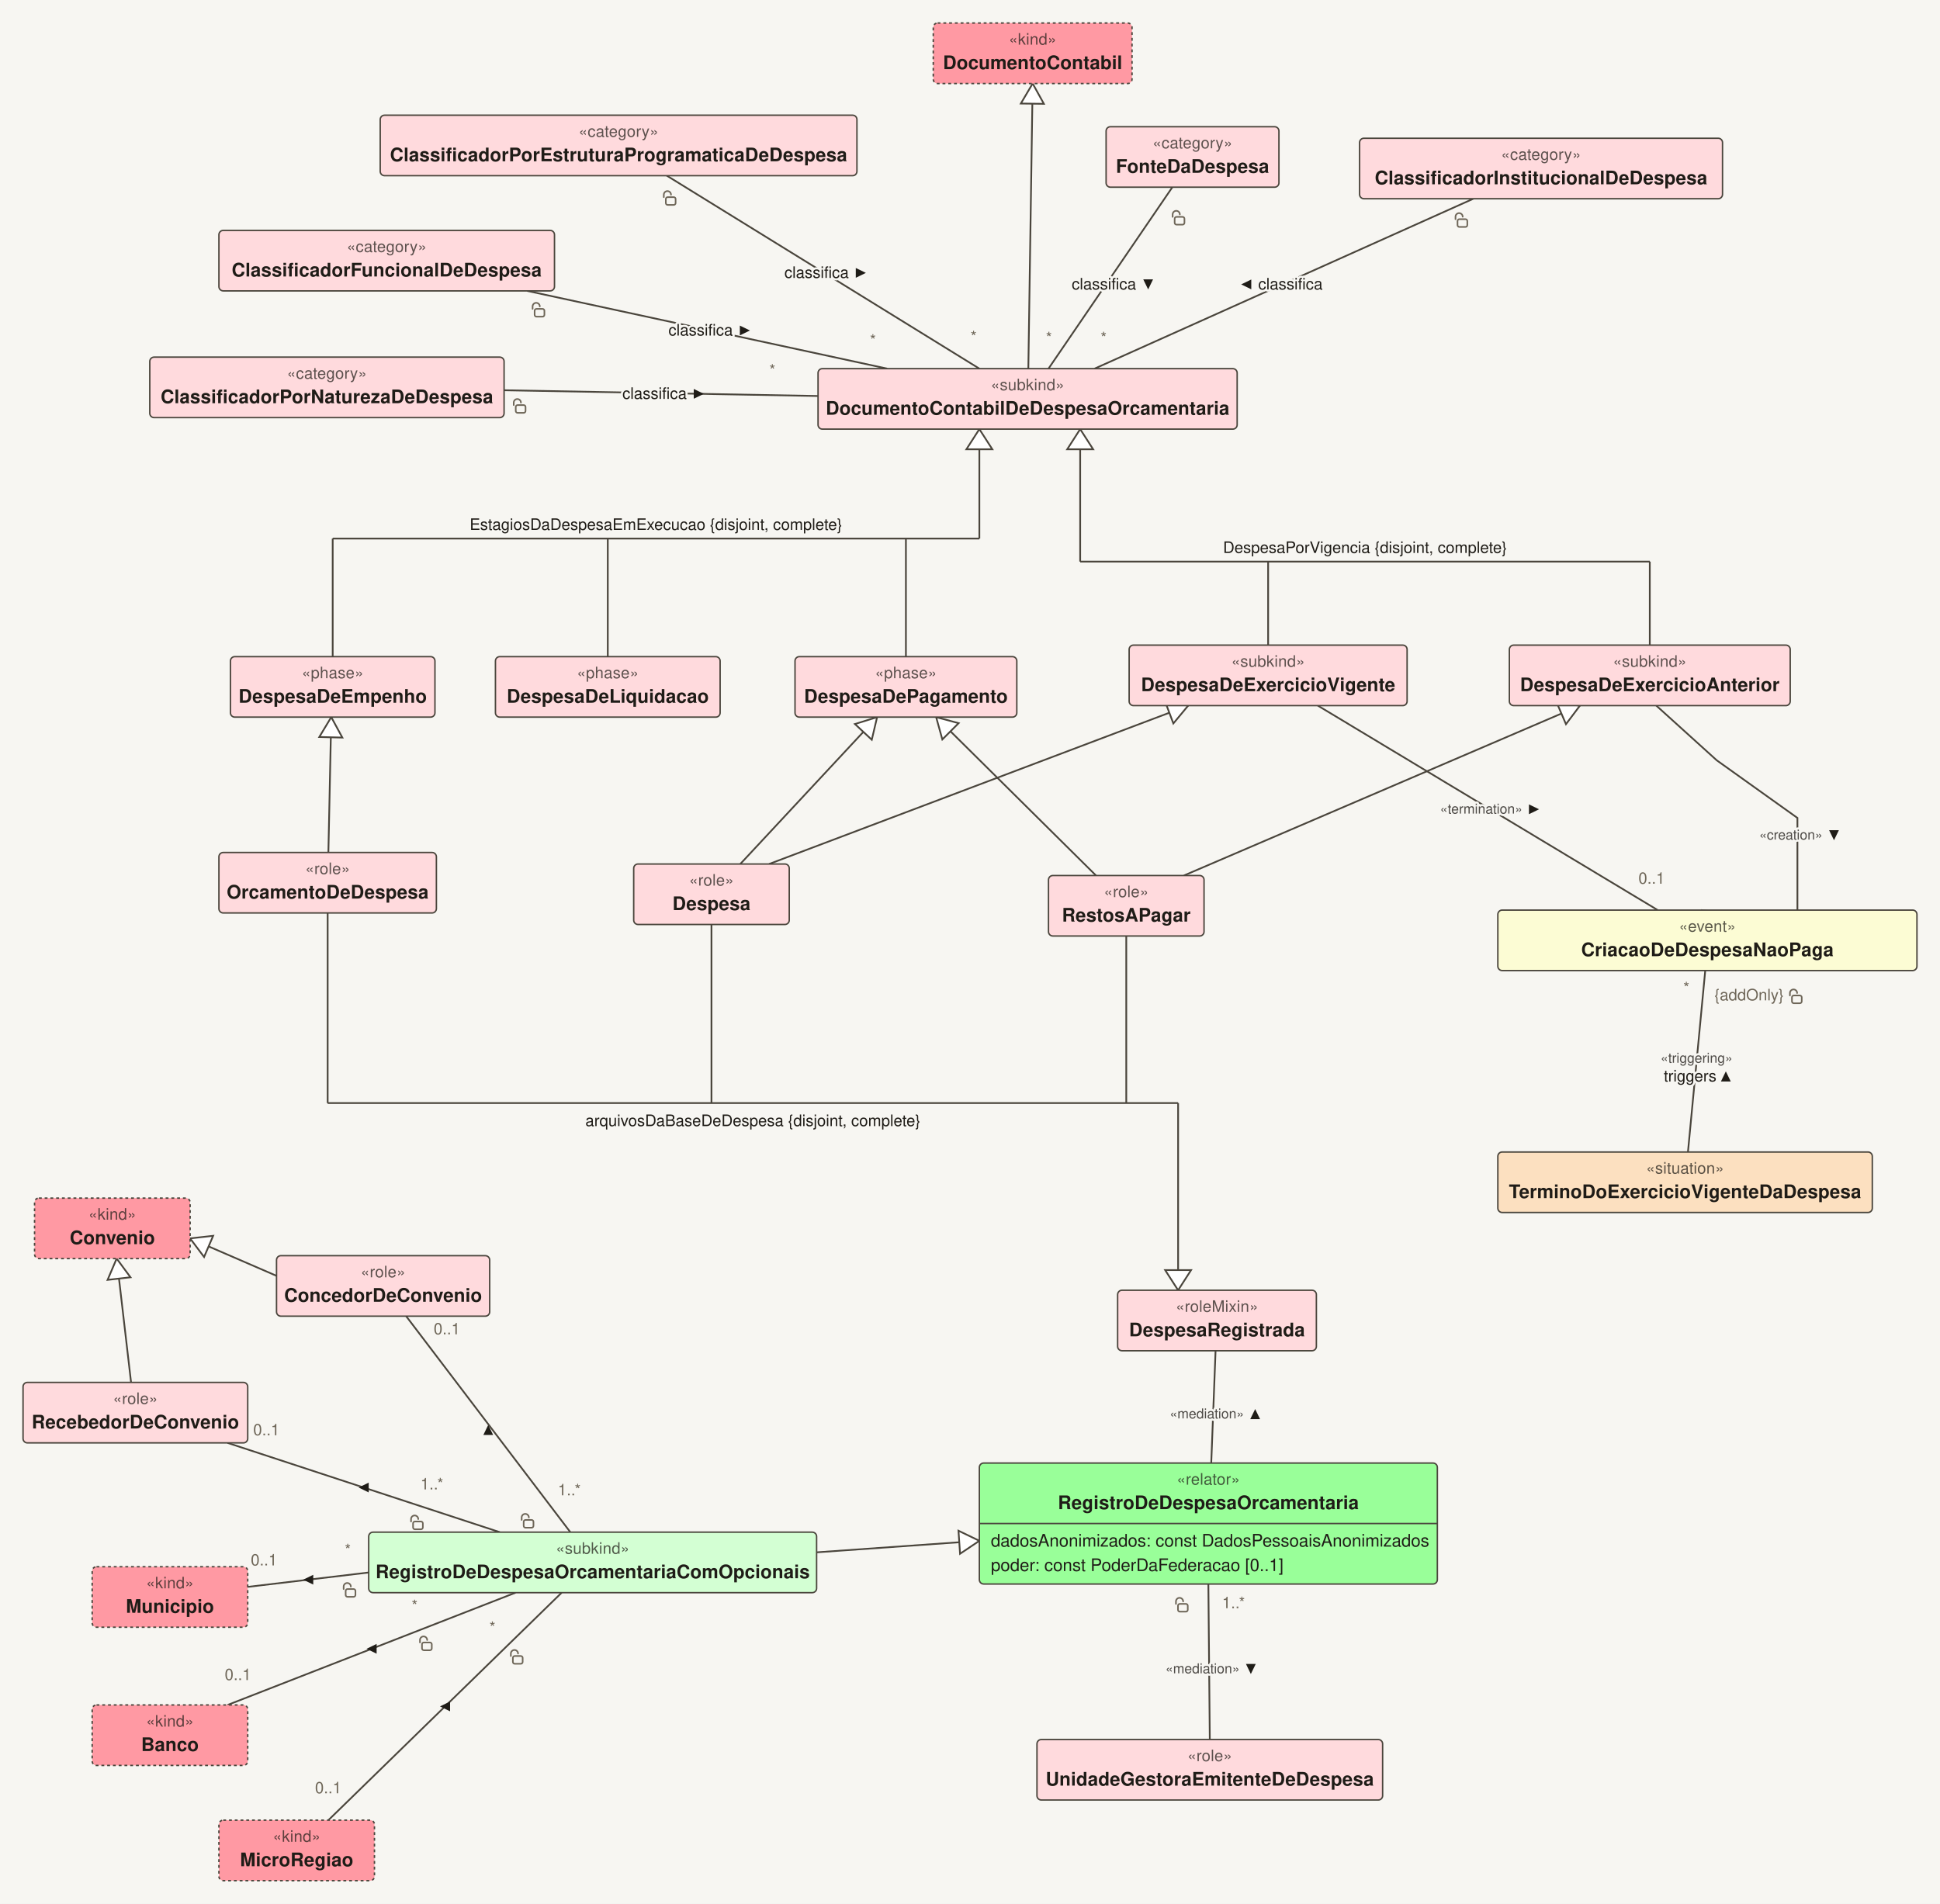
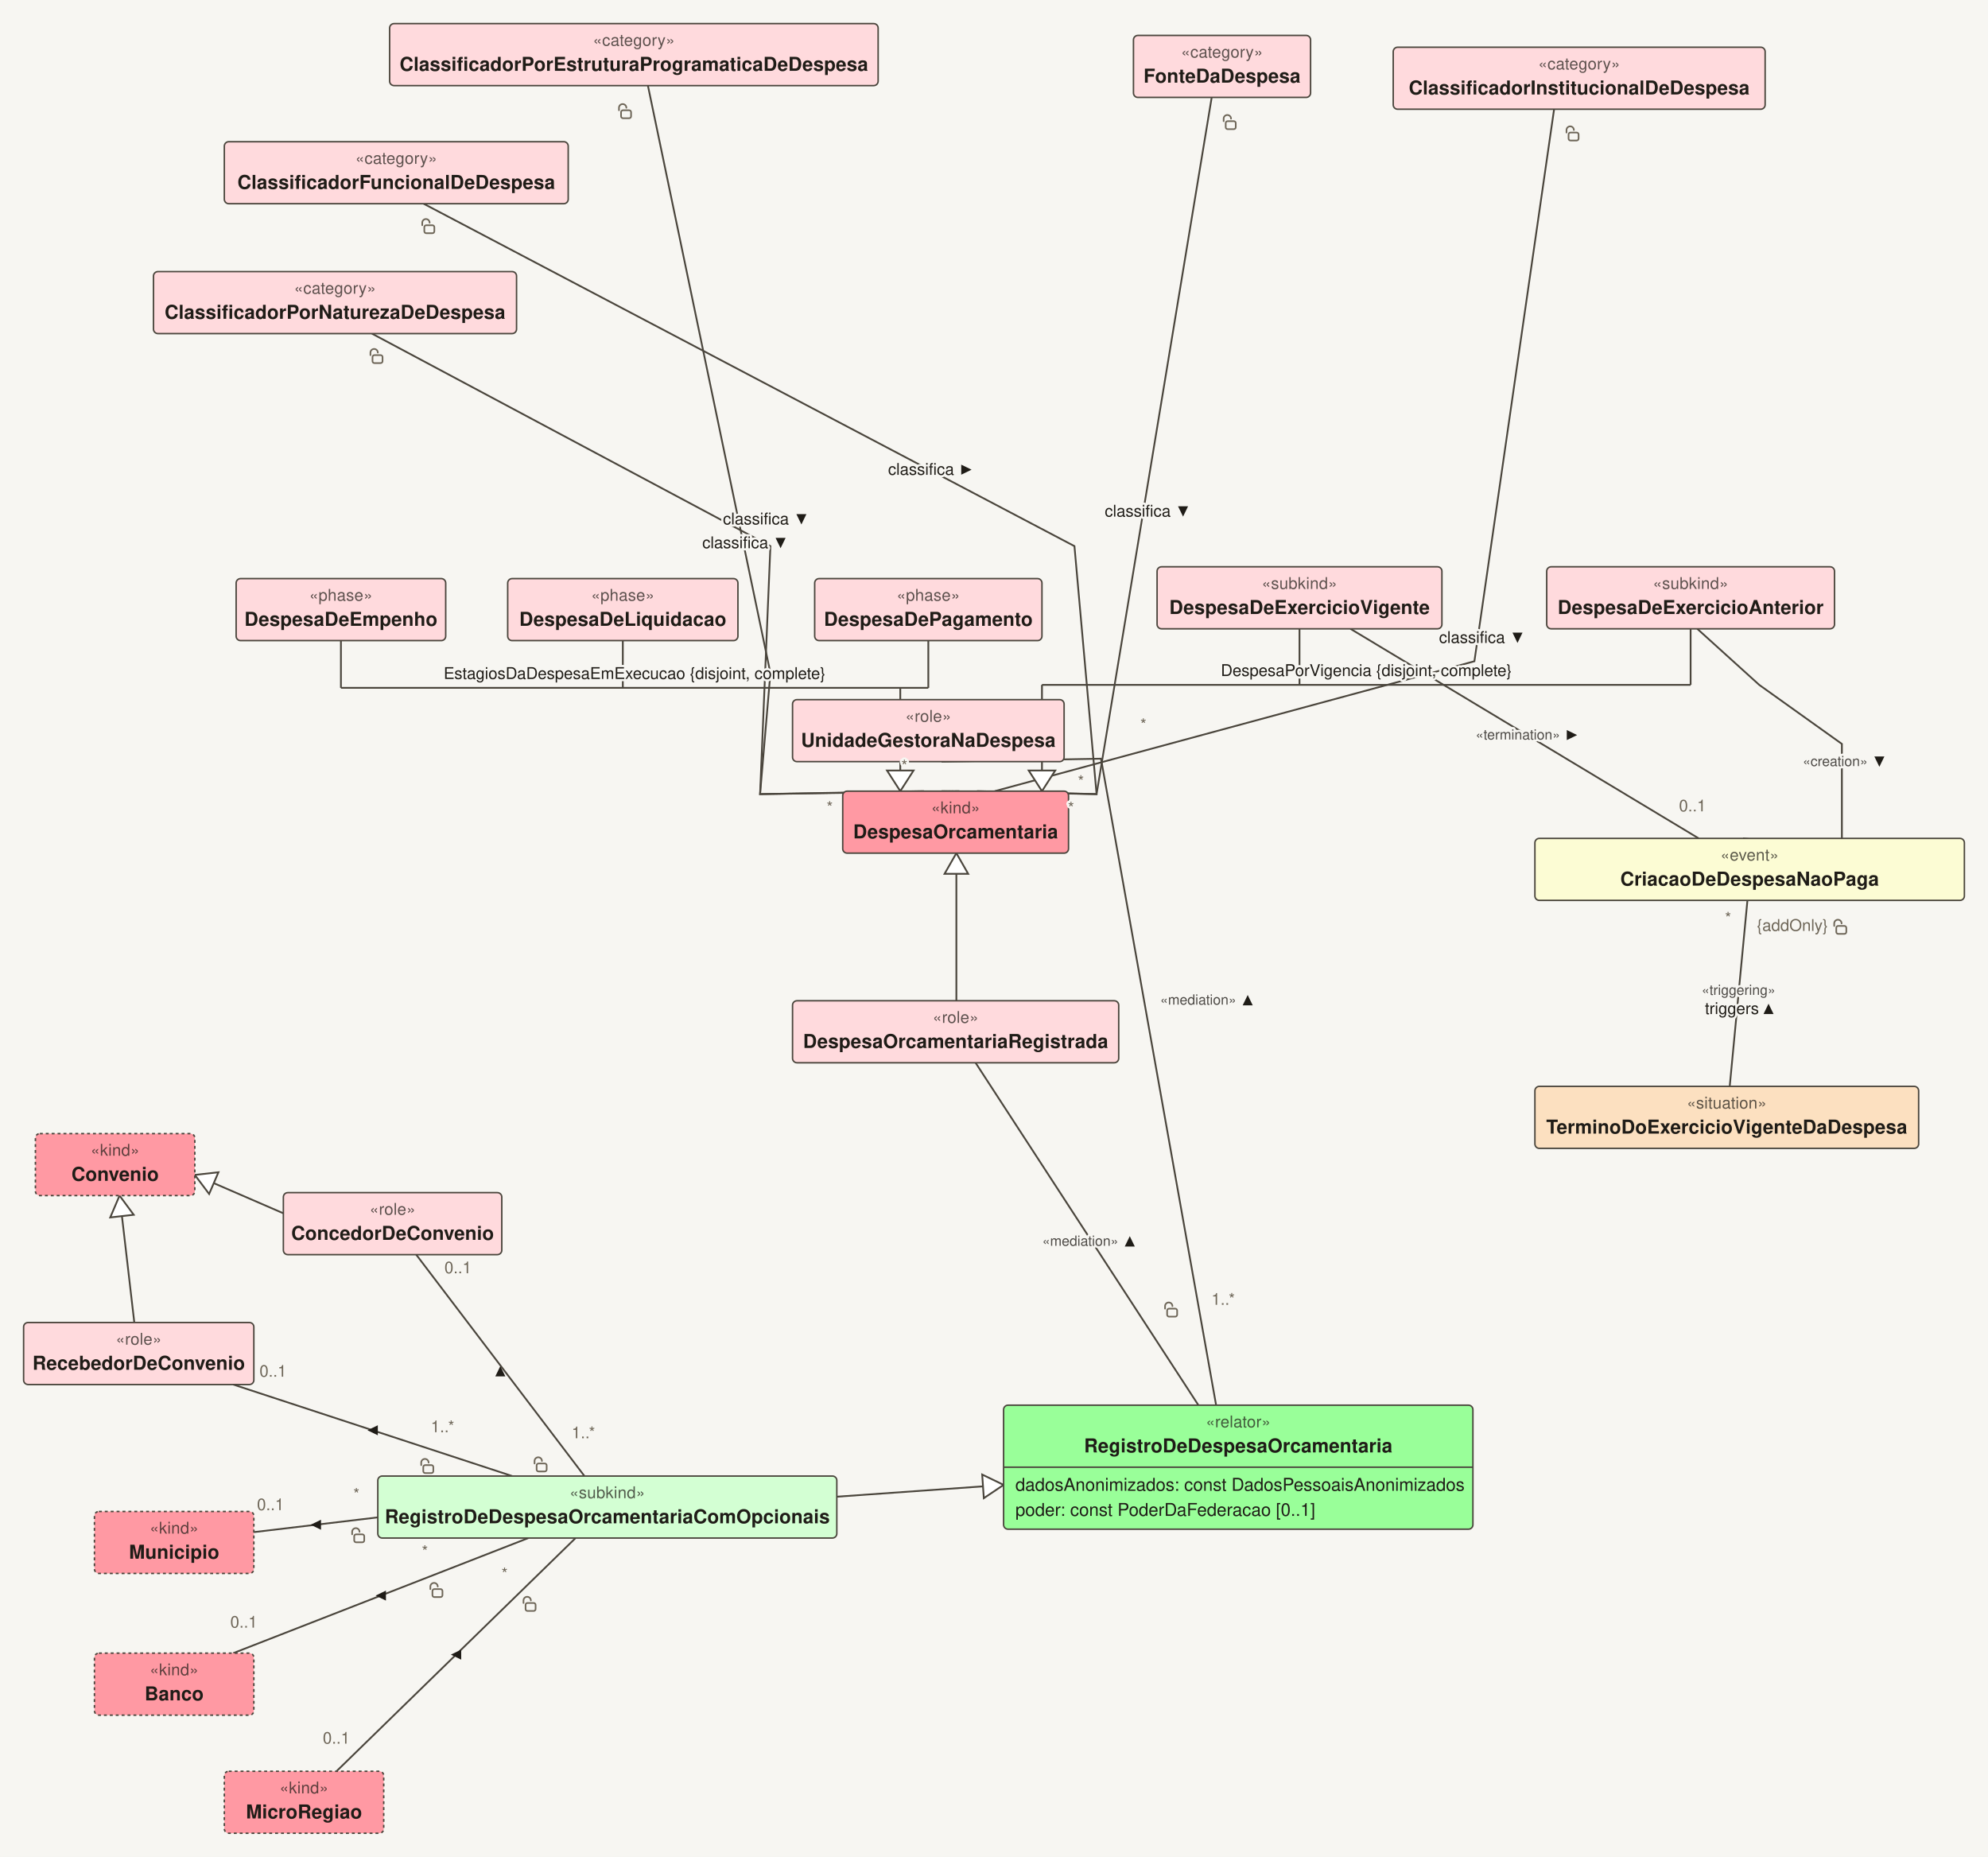
- <svg xmlns="http://www.w3.org/2000/svg" viewBox="-112 200 1347 1322" width="1347" height="1322">
+ <svg xmlns="http://www.w3.org/2000/svg" viewBox="-112 264 1347 1258" width="1347" height="1258">
  <style>
/* Everything that is text, before anything specialises it. The label layer sits
   above the boxes and outside every other group, so a rule that reached labels
   through their edge stopped reaching them the day they were lifted out of it --
   and an SVG with no font-family on a text element falls back to a 16px serif.
   Stated once at the top, no layer can lose it again. */
text {
    font-family: "Helvetica Neue", Helvetica, Arial, "Liberation Sans", sans-serif;
    font-stretch: normal;
    font-size: 11px;
    fill: #1f1c17;
    font-variant-numeric: tabular-nums;
}

.tv-node rect { stroke: #4a453c; stroke-width: 1; }
.tv-node text { fill: #1f1c17; }
.tv-name { font-weight: 600; font-size: 13px; letter-spacing: 0.005em; }
.tv-legend text { font-size: 13px; fill: #1f1c17; }
.tv-stereotype { font-size: 11px; fill-opacity: 0.72; letter-spacing: 0.01em; }
.tv-attribute { font-size: 12px; }
.tv-edge path { fill: none; stroke: #4a453c; stroke-width: 1.2; }
.tv-end { fill: #6e6658; }
/* No letter-spacing on a label drawn with a halo: WebKit places letter-spaced
   SVG text glyph by glyph and then draws no halo, so in Safari, and in an
   exported SVG opened in Preview, the line ran through the label and its
   letters came out uneven. Chromium and Firefox never showed it. */
.tv-edge-stereotype { font-size: 9.5px; fill-opacity: 0.78; }
.tv-marker { fill: #ffffff; stroke: #4a453c; stroke-width: 1.2; }
.tv-arrow { fill: none; stroke: #4a453c; stroke-width: 1.2; }
.tv-reading { fill: #1f1c17; stroke: none; }
.tv-lock { fill: none; stroke: #6e6658; stroke-width: 1.1; stroke-linecap: round; }
.tv-lock rect { fill: #f7f6f2; }
.tv-group rect { fill: none; stroke: #6e6658; stroke-dasharray: 4 3; }
.tv-group text { font-size: 11px; fill: #6e6658; }
.tv-ontology rect { fill: none; stroke: #4a453c; stroke-width: 1.2; stroke-dasharray: none; }
.tv-ontology text { font-weight: 600; font-size: 13px; fill: #1f1c17; }
.tv-location { font-size: 12px; fill-opacity: 0.72; }
.tv-selected rect { stroke: #1f5c5c; stroke-width: 2.5; }
/* The second selector is for a leg of a shared tree, which carries its own id
   and so is chosen as itself rather than through a group around it. */
.tv-selected path, path.tv-selected { stroke: #1f5c5c; stroke-width: 2.2; }
.tv-unresolved rect { stroke-dasharray: 5 3; }
.tv-external rect { stroke-dasharray: 2 2; }
</style>
-   <rect x="-112" y="200" width="1347" height="1322" fill="#f7f6f2" />
-   <g class="tv-edge" data-edge="gen:base-despesas::DocumentoContabilDeDespesaOrcamentaria-&gt;nucleo::DocumentoContabil">
-     <path d="M 602 456 L 605 258" />
-     <polygon class="tv-marker" points="605,258 596.8,271.9 612.8,272.1" />
-   </g>
+   <rect x="-112" y="264" width="1347" height="1258" fill="#f7f6f2" />
  <g class="tv-edge" data-edge="gen:base-despesas::RegistroDeDespesaOrcamentariaComOpcionais-&gt;base-despesas::RegistroDeDespesaOrcamentaria">
    <path d="M 455 1278 L 568 1270" />
    <polygon class="tv-marker" points="568,1270 553.5,1263 554.6,1279" />
  </g>
  <g class="tv-edge" data-edge="gen:base-despesas::ConcedorDeConvenio-&gt;nucleo::Convenio">
    <path d="M 80 1086 L 20 1060" />
    <polygon class="tv-marker" points="20,1060 29.7,1072.9 36,1058.2" />
  </g>
  <g class="tv-edge" data-edge="gen:base-despesas::RecebedorDeConvenio-&gt;nucleo::Convenio">
    <path d="M -21 1160 L -31 1074" />
    <polygon class="tv-marker" points="-31,1074 -37.3,1088.8 -21.4,1087" />
  </g>
-   <g class="tv-edge" data-edge="gen:base-despesas::Despesa-&gt;base-despesas::DespesaDeExercicioVigente">
-     <path d="M 422 800 L 713 690" />
-     <polygon class="tv-marker" points="713,690 697.1,687.5 702.7,702.4" />
-   </g>
-   <g class="tv-edge" data-edge="gen:base-despesas::Despesa-&gt;base-despesas::DespesaDePagamento">
-     <path d="M 402 800 L 497 698" />
-     <polygon class="tv-marker" points="497,698 481.6,702.8 493.3,713.7" />
+   <g class="tv-edge" data-edge="gen:base-despesas::DespesaOrcamentariaRegistrada-&gt;base-despesas::DespesaOrcamentaria">
+     <path d="M 536 942 L 536 842" />
+     <polygon class="tv-marker" points="536,842 528,856 544,856" />
  </g>
  <g class="tv-edge" data-edge="rel:base-despesas::DespesaDeExercicioVigente-&gt;base-despesas::CriacaoDeDespesaNaoPaga:termination:">
    <path d="M 803 690 L 1039 832" />
  </g>
  <g class="tv-edge" data-edge="rel:base-despesas::DespesaDeExercicioAnterior-&gt;base-despesas::CriacaoDeDespesaNaoPaga:creation:">
    <path d="M 1038 690 L 1080 728 L 1136 768 L 1136 840 L 1069 832" />
  </g>
-   <g class="tv-edge" data-edge="gen:base-despesas::RestosAPagar-&gt;base-despesas::DespesaDeExercicioAnterior">
-     <path d="M 710 808 L 985 690" />
-     <polygon class="tv-marker" points="985,690 969,688.2 975.3,702.9" />
-   </g>
-   <g class="tv-edge" data-edge="gen:base-despesas::RestosAPagar-&gt;base-despesas::DespesaDePagamento">
-     <path d="M 649 808 L 538 698" />
-     <polygon class="tv-marker" points="538,698 542.3,713.5 553.6,702.2" />
-   </g>
-   <g class="tv-edge" data-edge="gen:base-despesas::OrcamentoDeDespesa-&gt;base-despesas::DespesaDeEmpenho">
-     <path d="M 116 792 L 118 698" />
-     <polygon class="tv-marker" points="118,698 109.7,711.8 125.7,712.2" />
-   </g>
-   <g class="tv-edge" data-edge="rel:base-despesas::ClassificadorInstitucionalDeDespesa-&gt;base-despesas::DocumentoContabilDeDespesaOrcamentaria::classifica">
-     <path d="M 911 338 L 648 456" />
-   </g>
-   <g class="tv-edge" data-edge="rel:base-despesas::ClassificadorFuncionalDeDespesa-&gt;base-despesas::DocumentoContabilDeDespesaOrcamentaria::classifica">
-     <path d="M 254 402 L 504 456" />
-   </g>
-   <g class="tv-edge" data-edge="rel:base-despesas::ClassificadorPorEstruturaProgramaticaDeDespesa-&gt;base-despesas::DocumentoContabilDeDespesaOrcamentaria::classifica">
-     <path d="M 351 322 L 568 456" />
-   </g>
-   <g class="tv-edge" data-edge="rel:base-despesas::ClassificadorPorNaturezaDeDespesa-&gt;base-despesas::DocumentoContabilDeDespesaOrcamentaria::classifica">
-     <path d="M 238 471 L 456 475" />
-   </g>
-   <g class="tv-edge" data-edge="rel:base-despesas::FonteDaDespesa-&gt;base-despesas::DocumentoContabilDeDespesaOrcamentaria::classifica">
-     <path d="M 702 330 L 616 456" />
-   </g>
-   <g class="tv-edge" data-edge="rel:base-despesas::RegistroDeDespesaOrcamentaria-&gt;base-despesas::DespesaRegistrada:mediation:">
-     <path d="M 729 1216 L 732 1138" />
-   </g>
-   <g class="tv-edge" data-edge="rel:base-despesas::RegistroDeDespesaOrcamentaria-&gt;base-despesas::UnidadeGestoraEmitenteDeDespesa:mediation:">
-     <path d="M 727 1300 L 728 1408" />
+   <g class="tv-edge" data-edge="rel:base-despesas::ClassificadorInstitucionalDeDespesa-&gt;base-despesas::DespesaOrcamentaria::classifica">
+     <path d="M 941 338 L 887 712 L 562 800" />
+   </g>
+   <g class="tv-edge" data-edge="rel:base-despesas::ClassificadorFuncionalDeDespesa-&gt;base-despesas::DespesaOrcamentaria::classifica">
+     <path d="M 175 402 L 616 634 L 631 802 L 526 800" />
+   </g>
+   <g class="tv-edge" data-edge="rel:base-despesas::ClassificadorPorEstruturaProgramaticaDeDespesa-&gt;base-despesas::DespesaOrcamentaria::classifica">
+     <path d="M 327 322 L 410 720 L 403 802 L 538 800" />
+   </g>
+   <g class="tv-edge" data-edge="rel:base-despesas::ClassificadorPorNaturezaDeDespesa-&gt;base-despesas::DespesaOrcamentaria::classifica">
+     <path d="M 140 490 L 410 634 L 403 802 L 514 800" />
+   </g>
+   <g class="tv-edge" data-edge="rel:base-despesas::FonteDaDespesa-&gt;base-despesas::DespesaOrcamentaria::classifica">
+     <path d="M 709 330 L 631 802 L 631 802 L 550 800" />
+   </g>
+   <g class="tv-edge" data-edge="rel:base-despesas::RegistroDeDespesaOrcamentaria-&gt;base-despesas::DespesaOrcamentariaRegistrada:mediation:">
+     <path d="M 700 1216 L 549 984" />
+   </g>
+   <g class="tv-edge" data-edge="rel:base-despesas::RegistroDeDespesaOrcamentaria-&gt;base-despesas::UnidadeGestoraNaDespesa:mediation:">
+     <path d="M 712 1216 L 634 778 L 526 780" />
  </g>
  <g class="tv-edge" data-edge="rel:base-despesas::RegistroDeDespesaOrcamentariaComOpcionais-&gt;nucleo::MicroRegiao::">
    <path d="M 278 1306 L 116 1464" />
  </g>
  <g class="tv-edge" data-edge="rel:base-despesas::RegistroDeDespesaOrcamentariaComOpcionais-&gt;nucleo::Municipio::">
    <path d="M 144 1292 L 60 1302" />
  </g>
  <g class="tv-edge" data-edge="rel:base-despesas::RegistroDeDespesaOrcamentariaComOpcionais-&gt;nucleo::Banco::">
    <path d="M 246 1306 L 46 1384" />
  </g>
  <g class="tv-edge" data-edge="rel:base-despesas::RegistroDeDespesaOrcamentariaComOpcionais-&gt;base-despesas::ConcedorDeConvenio::">
    <path d="M 284 1264 L 170 1114" />
  </g>
  <g class="tv-edge" data-edge="rel:base-despesas::RegistroDeDespesaOrcamentariaComOpcionais-&gt;base-despesas::RecebedorDeConvenio::">
    <path d="M 235 1264 L 46 1202" />
  </g>
  <g class="tv-edge" data-edge="rel:base-despesas::TerminoDoExercicioVigenteDaDespesa-&gt;base-despesas::CriacaoDeDespesaNaoPaga:triggering:triggers">
    <path d="M 1060 1000 L 1072 874" />
  </g>
  <g class="tv-edge tv-tree" data-genset="set:base-despesas::EstagiosDaDespesaEmExecucao">
-     <polygon class="tv-marker" points="568,498 559,512 577,512" />
-     <path d="M 568 512 L 568 574" />
-     <path d="M 119 574 L 568 574" />
-     <path data-edge="gen:base-despesas::DespesaDeEmpenho-&gt;base-despesas::DocumentoContabilDeDespesaOrcamentaria" d="M 119 574 L 119 656" />
-     <path data-edge="gen:base-despesas::DespesaDeLiquidacao-&gt;base-despesas::DocumentoContabilDeDespesaOrcamentaria" d="M 310 574 L 310 656" />
-     <path data-edge="gen:base-despesas::DespesaDePagamento-&gt;base-despesas::DocumentoContabilDeDespesaOrcamentaria" d="M 517 574 L 517 656" />
-     <text data-for="set:base-despesas::EstagiosDaDespesaEmExecucao" x="343.5" y="568" fill="#6e6658" text-anchor="middle" paint-order="stroke" stroke="#f7f6f2" stroke-width="3" stroke-linejoin="round">EstagiosDaDespesaEmExecucao {disjoint, complete}</text>
-   </g>
-   <g class="tv-edge tv-tree" data-genset="set:base-despesas::arquivosDaBaseDeDespesa">
-     <polygon class="tv-marker" points="706,1096 697,1082 715,1082" />
-     <path d="M 706 1082 L 706 966" />
-     <path d="M 115.5 966 L 706 966" />
-     <path data-edge="gen:base-despesas::Despesa-&gt;base-despesas::DespesaRegistrada" d="M 382 966 L 382 842" />
-     <path data-edge="gen:base-despesas::RestosAPagar-&gt;base-despesas::DespesaRegistrada" d="M 670 966 L 670 850" />
-     <path data-edge="gen:base-despesas::OrcamentoDeDespesa-&gt;base-despesas::DespesaRegistrada" d="M 115.5 966 L 115.5 834" />
-     <text data-for="set:base-despesas::arquivosDaBaseDeDespesa" x="410.8" y="982" fill="#6e6658" text-anchor="middle" paint-order="stroke" stroke="#f7f6f2" stroke-width="3" stroke-linejoin="round">arquivosDaBaseDeDespesa {disjoint, complete}</text>
+     <polygon class="tv-marker" points="498,800 489,786 507,786" />
+     <path d="M 498 786 L 498 730" />
+     <path d="M 119 730 L 517 730" />
+     <path data-edge="gen:base-despesas::DespesaDeEmpenho-&gt;base-despesas::DespesaOrcamentaria" d="M 119 730 L 119 698" />
+     <path data-edge="gen:base-despesas::DespesaDeLiquidacao-&gt;base-despesas::DespesaOrcamentaria" d="M 310 730 L 310 698" />
+     <path data-edge="gen:base-despesas::DespesaDePagamento-&gt;base-despesas::DespesaOrcamentaria" d="M 517 730 L 517 698" />
+     <text data-for="set:base-despesas::EstagiosDaDespesaEmExecucao" x="318" y="724" fill="#6e6658" text-anchor="middle" paint-order="stroke" stroke="#f7f6f2" stroke-width="3" stroke-linejoin="round">EstagiosDaDespesaEmExecucao {disjoint, complete}</text>
  </g>
  <g class="tv-edge tv-tree" data-genset="set:base-despesas::DespesaPorVigencia">
-     <polygon class="tv-marker" points="638,498 629,512 647,512" />
-     <path d="M 638 512 L 638 590" />
-     <path d="M 638 590 L 1033.5 590" />
-     <path data-edge="gen:base-despesas::DespesaDeExercicioVigente-&gt;base-despesas::DocumentoContabilDeDespesaOrcamentaria" d="M 768.5 590 L 768.5 648" />
-     <path data-edge="gen:base-despesas::DespesaDeExercicioAnterior-&gt;base-despesas::DocumentoContabilDeDespesaOrcamentaria" d="M 1033.5 590 L 1033.5 648" />
-     <text data-for="set:base-despesas::DespesaPorVigencia" x="835.8" y="584" fill="#6e6658" text-anchor="middle" paint-order="stroke" stroke="#f7f6f2" stroke-width="3" stroke-linejoin="round">DespesaPorVigencia {disjoint, complete}</text>
-   </g>
-   <g class="tv-node" data-node="base-despesas::DocumentoContabilDeDespesaOrcamentaria">
-     <rect x="456" y="456" width="291" height="42" rx="3" fill="#FFDADD" />
-     <text class="tv-stereotype" x="601.5" y="471" text-anchor="middle">«subkind»</text>
-     <text class="tv-name" x="601.5" y="488" text-anchor="middle">DocumentoContabilDeDespesaOrcamentaria</text>
-   </g>
-   <g class="tv-node tv-external" data-node="nucleo::DocumentoContabil">
-     <rect x="536" y="216" width="138" height="42" rx="3" fill="#FF99A3" />
-     <text class="tv-stereotype" x="605" y="231" text-anchor="middle">«kind»</text>
-     <text class="tv-name" x="605" y="248" text-anchor="middle">DocumentoContabil</text>
+     <polygon class="tv-marker" points="594,800 585,786 603,786" />
+     <path d="M 594 786 L 594 728" />
+     <path d="M 594 728 L 1033.5 728" />
+     <path data-edge="gen:base-despesas::DespesaDeExercicioVigente-&gt;base-despesas::DespesaOrcamentaria" d="M 768.5 728 L 768.5 690" />
+     <path data-edge="gen:base-despesas::DespesaDeExercicioAnterior-&gt;base-despesas::DespesaOrcamentaria" d="M 1033.5 728 L 1033.5 690" />
+     <text data-for="set:base-despesas::DespesaPorVigencia" x="813.8" y="722" fill="#6e6658" text-anchor="middle" paint-order="stroke" stroke="#f7f6f2" stroke-width="3" stroke-linejoin="round">DespesaPorVigencia {disjoint, complete}</text>
+   </g>
+   <g class="tv-node" data-node="base-despesas::DespesaOrcamentaria">
+     <rect x="459" y="800" width="153" height="42" rx="3" fill="#FF99A3" />
+     <text class="tv-stereotype" x="535.5" y="815" text-anchor="middle">«kind»</text>
+     <text class="tv-name" x="535.5" y="832" text-anchor="middle">DespesaOrcamentaria</text>
  </g>
  <g class="tv-node" data-node="base-despesas::ClassificadorInstitucionalDeDespesa">
    <rect x="832" y="296" width="252" height="42" rx="3" fill="#FFDADD" />
    <text class="tv-stereotype" x="958" y="311" text-anchor="middle">«category»</text>
    <text class="tv-name" x="958" y="328" text-anchor="middle">ClassificadorInstitucionalDeDespesa</text>
  </g>
  <g class="tv-node" data-node="base-despesas::ClassificadorFuncionalDeDespesa">
    <rect x="40" y="360" width="233" height="42" rx="3" fill="#FFDADD" />
    <text class="tv-stereotype" x="156.5" y="375" text-anchor="middle">«category»</text>
    <text class="tv-name" x="156.5" y="392" text-anchor="middle">ClassificadorFuncionalDeDespesa</text>
  </g>
  <g class="tv-node" data-node="base-despesas::ClassificadorPorEstruturaProgramaticaDeDespesa">
    <rect x="152" y="280" width="331" height="42" rx="3" fill="#FFDADD" />
    <text class="tv-stereotype" x="317.5" y="295" text-anchor="middle">«category»</text>
    <text class="tv-name" x="317.5" y="312" text-anchor="middle">ClassificadorPorEstruturaProgramaticaDeDespesa</text>
  </g>
  <g class="tv-node" data-node="base-despesas::ClassificadorPorNaturezaDeDespesa">
    <rect x="-8" y="448" width="246" height="42" rx="3" fill="#FFDADD" />
    <text class="tv-stereotype" x="115" y="463" text-anchor="middle">«category»</text>
    <text class="tv-name" x="115" y="480" text-anchor="middle">ClassificadorPorNaturezaDeDespesa</text>
  </g>
  <g class="tv-node" data-node="base-despesas::FonteDaDespesa">
    <rect x="656" y="288" width="120" height="42" rx="3" fill="#FFDADD" />
    <text class="tv-stereotype" x="716" y="303" text-anchor="middle">«category»</text>
    <text class="tv-name" x="716" y="320" text-anchor="middle">FonteDaDespesa</text>
  </g>
  <g class="tv-node" data-node="base-despesas::RegistroDeDespesaOrcamentaria">
    <rect x="568" y="1216" width="318" height="84" rx="3" fill="#99FF99" />
    <text class="tv-stereotype" x="727" y="1231" text-anchor="middle">«relator»</text>
    <text class="tv-name" x="727" y="1248" text-anchor="middle">RegistroDeDespesaOrcamentaria</text>
    <line x1="568" y1="1258" x2="886" y2="1258" stroke="#4a453c" stroke-width="1" />
    <text class="tv-attribute" x="576" y="1274">dadosAnonimizados: const DadosPessoaisAnonimizados</text>
    <text class="tv-attribute" x="576" y="1291">poder: const PoderDaFederacao [0..1]</text>
  </g>
  <g class="tv-node" data-node="base-despesas::RegistroDeDespesaOrcamentariaComOpcionais">
    <rect x="144" y="1264" width="311" height="42" rx="3" fill="#D3FFD3" />
    <text class="tv-stereotype" x="299.5" y="1279" text-anchor="middle">«subkind»</text>
    <text class="tv-name" x="299.5" y="1296" text-anchor="middle">RegistroDeDespesaOrcamentariaComOpcionais</text>
  </g>
  <g class="tv-node" data-node="base-despesas::ConcedorDeConvenio">
    <rect x="80" y="1072" width="148" height="42" rx="3" fill="#FFDADD" />
    <text class="tv-stereotype" x="154" y="1087" text-anchor="middle">«role»</text>
    <text class="tv-name" x="154" y="1104" text-anchor="middle">ConcedorDeConvenio</text>
  </g>
  <g class="tv-node tv-external" data-node="nucleo::Convenio">
    <rect x="-88" y="1032" width="108" height="42" rx="3" fill="#FF99A3" />
    <text class="tv-stereotype" x="-34" y="1047" text-anchor="middle">«kind»</text>
    <text class="tv-name" x="-34" y="1064" text-anchor="middle">Convenio</text>
  </g>
  <g class="tv-node" data-node="base-despesas::RecebedorDeConvenio">
    <rect x="-96" y="1160" width="156" height="42" rx="3" fill="#FFDADD" />
    <text class="tv-stereotype" x="-18" y="1175" text-anchor="middle">«role»</text>
    <text class="tv-name" x="-18" y="1192" text-anchor="middle">RecebedorDeConvenio</text>
  </g>
-   <g class="tv-node" data-node="base-despesas::Despesa">
-     <rect x="328" y="800" width="108" height="42" rx="3" fill="#FFDADD" />
-     <text class="tv-stereotype" x="382" y="815" text-anchor="middle">«role»</text>
-     <text class="tv-name" x="382" y="832" text-anchor="middle">Despesa</text>
+   <g class="tv-node" data-node="base-despesas::UnidadeGestoraNaDespesa">
+     <rect x="425" y="738" width="184" height="42" rx="3" fill="#FFDADD" />
+     <text class="tv-stereotype" x="517" y="753" text-anchor="middle">«role»</text>
+     <text class="tv-name" x="517" y="770" text-anchor="middle">UnidadeGestoraNaDespesa</text>
+   </g>
+   <g class="tv-node" data-node="base-despesas::DespesaDeEmpenho">
+     <rect x="48" y="656" width="142" height="42" rx="3" fill="#FFDADD" />
+     <text class="tv-stereotype" x="119" y="671" text-anchor="middle">«phase»</text>
+     <text class="tv-name" x="119" y="688" text-anchor="middle">DespesaDeEmpenho</text>
+   </g>
+   <g class="tv-node" data-node="base-despesas::DespesaDeLiquidacao">
+     <rect x="232" y="656" width="156" height="42" rx="3" fill="#FFDADD" />
+     <text class="tv-stereotype" x="310" y="671" text-anchor="middle">«phase»</text>
+     <text class="tv-name" x="310" y="688" text-anchor="middle">DespesaDeLiquidacao</text>
+   </g>
+   <g class="tv-node" data-node="base-despesas::DespesaDePagamento">
+     <rect x="440" y="656" width="154" height="42" rx="3" fill="#FFDADD" />
+     <text class="tv-stereotype" x="517" y="671" text-anchor="middle">«phase»</text>
+     <text class="tv-name" x="517" y="688" text-anchor="middle">DespesaDePagamento</text>
+   </g>
+   <g class="tv-node" data-node="base-despesas::DespesaOrcamentariaRegistrada">
+     <rect x="425" y="942" width="221" height="42" rx="3" fill="#FFDADD" />
+     <text class="tv-stereotype" x="535.5" y="957" text-anchor="middle">«role»</text>
+     <text class="tv-name" x="535.5" y="974" text-anchor="middle">DespesaOrcamentariaRegistrada</text>
  </g>
  <g class="tv-node" data-node="base-despesas::DespesaDeExercicioVigente">
    <rect x="672" y="648" width="193" height="42" rx="3" fill="#FFDADD" />
    <text class="tv-stereotype" x="768.5" y="663" text-anchor="middle">«subkind»</text>
    <text class="tv-name" x="768.5" y="680" text-anchor="middle">DespesaDeExercicioVigente</text>
  </g>
-   <g class="tv-node" data-node="base-despesas::DespesaDePagamento">
-     <rect x="440" y="656" width="154" height="42" rx="3" fill="#FFDADD" />
-     <text class="tv-stereotype" x="517" y="671" text-anchor="middle">«phase»</text>
-     <text class="tv-name" x="517" y="688" text-anchor="middle">DespesaDePagamento</text>
-   </g>
-   <g class="tv-node" data-node="base-despesas::DespesaRegistrada">
-     <rect x="664" y="1096" width="138" height="42" rx="3" fill="#FFDADD" />
-     <text class="tv-stereotype" x="733" y="1111" text-anchor="middle">«roleMixin»</text>
-     <text class="tv-name" x="733" y="1128" text-anchor="middle">DespesaRegistrada</text>
-   </g>
-   <g class="tv-node" data-node="base-despesas::UnidadeGestoraEmitenteDeDespesa">
-     <rect x="608" y="1408" width="240" height="42" rx="3" fill="#FFDADD" />
-     <text class="tv-stereotype" x="728" y="1423" text-anchor="middle">«role»</text>
-     <text class="tv-name" x="728" y="1440" text-anchor="middle">UnidadeGestoraEmitenteDeDespesa</text>
-   </g>
-   <g class="tv-node" data-node="base-despesas::DespesaDeEmpenho">
-     <rect x="48" y="656" width="142" height="42" rx="3" fill="#FFDADD" />
-     <text class="tv-stereotype" x="119" y="671" text-anchor="middle">«phase»</text>
-     <text class="tv-name" x="119" y="688" text-anchor="middle">DespesaDeEmpenho</text>
-   </g>
-   <g class="tv-node" data-node="base-despesas::DespesaDeLiquidacao">
-     <rect x="232" y="656" width="156" height="42" rx="3" fill="#FFDADD" />
-     <text class="tv-stereotype" x="310" y="671" text-anchor="middle">«phase»</text>
-     <text class="tv-name" x="310" y="688" text-anchor="middle">DespesaDeLiquidacao</text>
-   </g>
  <g class="tv-node" data-node="base-despesas::DespesaDeExercicioAnterior">
    <rect x="936" y="648" width="195" height="42" rx="3" fill="#FFDADD" />
    <text class="tv-stereotype" x="1033.5" y="663" text-anchor="middle">«subkind»</text>
    <text class="tv-name" x="1033.5" y="680" text-anchor="middle">DespesaDeExercicioAnterior</text>
  </g>
  <g class="tv-node" data-node="base-despesas::TerminoDoExercicioVigenteDaDespesa">
    <rect x="928" y="1000" width="260" height="42" rx="3" fill="#FCE0C0" />
    <text class="tv-stereotype" x="1058" y="1015" text-anchor="middle">«situation»</text>
    <text class="tv-name" x="1058" y="1032" text-anchor="middle">TerminoDoExercicioVigenteDaDespesa</text>
  </g>
  <g class="tv-node" data-node="base-despesas::CriacaoDeDespesaNaoPaga">
    <rect x="928" y="832" width="291" height="42" rx="3" fill="#FCFCD4" />
    <text class="tv-stereotype" x="1073.5" y="847" text-anchor="middle">«event»</text>
    <text class="tv-name" x="1073.5" y="864" text-anchor="middle">CriacaoDeDespesaNaoPaga</text>
  </g>
-   <g class="tv-node" data-node="base-despesas::RestosAPagar">
-     <rect x="616" y="808" width="108" height="42" rx="3" fill="#FFDADD" />
-     <text class="tv-stereotype" x="670" y="823" text-anchor="middle">«role»</text>
-     <text class="tv-name" x="670" y="840" text-anchor="middle">RestosAPagar</text>
-   </g>
-   <g class="tv-node" data-node="base-despesas::OrcamentoDeDespesa">
-     <rect x="40" y="792" width="151" height="42" rx="3" fill="#FFDADD" />
-     <text class="tv-stereotype" x="115.5" y="807" text-anchor="middle">«role»</text>
-     <text class="tv-name" x="115.5" y="824" text-anchor="middle">OrcamentoDeDespesa</text>
-   </g>
  <g class="tv-node tv-external" data-node="nucleo::MicroRegiao">
    <rect x="40" y="1464" width="108" height="42" rx="3" fill="#FF99A3" />
    <text class="tv-stereotype" x="94" y="1479" text-anchor="middle">«kind»</text>
    <text class="tv-name" x="94" y="1496" text-anchor="middle">MicroRegiao</text>
  </g>
  <g class="tv-node tv-external" data-node="nucleo::Municipio">
    <rect x="-48" y="1288" width="108" height="42" rx="3" fill="#FF99A3" />
    <text class="tv-stereotype" x="6" y="1303" text-anchor="middle">«kind»</text>
    <text class="tv-name" x="6" y="1320" text-anchor="middle">Municipio</text>
  </g>
  <g class="tv-node tv-external" data-node="nucleo::Banco">
    <rect x="-48" y="1384" width="108" height="42" rx="3" fill="#FF99A3" />
    <text class="tv-stereotype" x="6" y="1399" text-anchor="middle">«kind»</text>
    <text class="tv-name" x="6" y="1416" text-anchor="middle">Banco</text>
  </g>
  <g class="tv-labels">
    <text class="tv-edge-stereotype" data-for="rel:base-despesas::DespesaDeExercicioVigente-&gt;base-despesas::CriacaoDeDespesaNaoPaga:termination:" x="916.5" y="765" text-anchor="middle" paint-order="stroke" stroke="#f7f6f2" stroke-width="3" stroke-linejoin="round">«termination»</text>
    <polygon class="tv-reading" points="956.6,762 949.6,765.4 949.6,758.6" />
    <text class="tv-end" data-for="rel:base-despesas::DespesaDeExercicioVigente-&gt;base-despesas::CriacaoDeDespesaNaoPaga:termination:" x="1034.8" y="813.7" text-anchor="middle" paint-order="stroke" stroke="#f7f6f2" stroke-width="3" stroke-linejoin="round">0..1</text>
-     <text class="tv-edge-stereotype" data-for="rel:base-despesas::RegistroDeDespesaOrcamentaria-&gt;base-despesas::DespesaRegistrada:mediation:" x="726" y="1185" text-anchor="middle" paint-order="stroke" stroke="#f7f6f2" stroke-width="3" stroke-linejoin="round">«mediation»</text>
-     <polygon class="tv-reading" points="759.5,1178.5 762.9,1185.5 756.1,1185.5" />
-     <text class="tv-edge-stereotype" data-for="rel:base-despesas::RegistroDeDespesaOrcamentaria-&gt;base-despesas::UnidadeGestoraEmitenteDeDespesa:mediation:" x="723" y="1362" text-anchor="middle" paint-order="stroke" stroke="#f7f6f2" stroke-width="3" stroke-linejoin="round">«mediation»</text>
-     <polygon class="tv-reading" points="756.5,1362.5 753.1,1355.5 759.9,1355.5" />
-     <text class="tv-end" data-for="rel:base-despesas::RegistroDeDespesaOrcamentaria-&gt;base-despesas::UnidadeGestoraEmitenteDeDespesa:mediation:" x="744.5" y="1316.8" text-anchor="middle" paint-order="stroke" stroke="#f7f6f2" stroke-width="3" stroke-linejoin="round">1..*</text>
-     <g class="tv-lock" data-for="rel:base-despesas::RegistroDeDespesaOrcamentaria-&gt;base-despesas::UnidadeGestoraEmitenteDeDespesa:mediation:" transform="translate(703.1, 1309.2)" aria-label="not const">
+     <text class="tv-edge-stereotype" data-for="rel:base-despesas::RegistroDeDespesaOrcamentaria-&gt;base-despesas::DespesaOrcamentariaRegistrada:mediation:" x="620" y="1108" text-anchor="middle" paint-order="stroke" stroke="#f7f6f2" stroke-width="3" stroke-linejoin="round">«mediation»</text>
+     <polygon class="tv-reading" points="653.5,1101.5 656.9,1108.5 650.1,1108.5" />
+     <text class="tv-edge-stereotype" data-for="rel:base-despesas::RegistroDeDespesaOrcamentaria-&gt;base-despesas::UnidadeGestoraNaDespesa:mediation:" x="699.9" y="944.6" text-anchor="middle" paint-order="stroke" stroke="#f7f6f2" stroke-width="3" stroke-linejoin="round">«mediation»</text>
+     <polygon class="tv-reading" points="733.4,938.1 736.8,945.1 730,945.1" />
+     <text class="tv-end" data-for="rel:base-despesas::RegistroDeDespesaOrcamentaria-&gt;base-despesas::UnidadeGestoraNaDespesa:mediation:" x="716.8" y="1148" text-anchor="middle" paint-order="stroke" stroke="#f7f6f2" stroke-width="3" stroke-linejoin="round">1..*</text>
+     <g class="tv-lock" data-for="rel:base-despesas::RegistroDeDespesaOrcamentaria-&gt;base-despesas::UnidadeGestoraNaDespesa:mediation:" transform="translate(676, 1146)" aria-label="not const">
      <path d="M 1.4 4.6 V 2.9 a 2.5 2.5 0 0 1 5 0" />
      <rect x="2.8" y="4.6" width="6.8" height="5.4" rx="1.3" stroke="#6e6658" />
    </g>
    <text class="tv-edge-stereotype" data-for="rel:base-despesas::TerminoDoExercicioVigenteDaDespesa-&gt;base-despesas::CriacaoDeDespesaNaoPaga:triggering:triggers" x="1066" y="938" text-anchor="middle" paint-order="stroke" stroke="#f7f6f2" stroke-width="3" stroke-linejoin="round">«triggering»</text>
    <text data-for="rel:base-despesas::TerminoDoExercicioVigenteDaDespesa-&gt;base-despesas::CriacaoDeDespesaNaoPaga:triggering:triggers" x="1061.5" y="951" text-anchor="middle" paint-order="stroke" stroke="#f7f6f2" stroke-width="3" stroke-linejoin="round">triggers</text>
    <polygon class="tv-reading" points="1086.3,944 1089.7,951 1082.9,951" />
    <text class="tv-end" data-for="rel:base-despesas::TerminoDoExercicioVigenteDaDespesa-&gt;base-despesas::CriacaoDeDespesaNaoPaga:triggering:triggers" x="1058.9" y="889.8" text-anchor="middle" paint-order="stroke" stroke="#f7f6f2" stroke-width="3" stroke-linejoin="round">*</text>
    <text class="tv-end" data-for="rel:base-despesas::TerminoDoExercicioVigenteDaDespesa-&gt;base-despesas::CriacaoDeDespesaNaoPaga:triggering:triggers" x="1102.5" y="894.7" text-anchor="middle" paint-order="stroke" stroke="#f7f6f2" stroke-width="3" stroke-linejoin="round">{addOnly}</text>
    <g class="tv-lock" data-for="rel:base-despesas::TerminoDoExercicioVigenteDaDespesa-&gt;base-despesas::CriacaoDeDespesaNaoPaga:triggering:triggers" transform="translate(1129.4, 886.7)" aria-label="not const">
      <path d="M 1.4 4.6 V 2.9 a 2.5 2.5 0 0 1 5 0" />
      <rect x="2.8" y="4.6" width="6.8" height="5.4" rx="1.3" stroke="#6e6658" />
    </g>
-     <text data-for="rel:base-despesas::ClassificadorInstitucionalDeDespesa-&gt;base-despesas::DocumentoContabilDeDespesaOrcamentaria::classifica" x="784" y="401" text-anchor="middle" paint-order="stroke" stroke="#f7f6f2" stroke-width="3" stroke-linejoin="round">classifica</text>
-     <polygon class="tv-reading" points="749.8,397.5 756.8,394.1 756.8,400.9" />
-     <g class="tv-lock" data-for="rel:base-despesas::ClassificadorInstitucionalDeDespesa-&gt;base-despesas::DocumentoContabilDeDespesaOrcamentaria::classifica" transform="translate(897.2, 347.6)" aria-label="not const">
-       <path d="M 1.4 4.6 V 2.9 a 2.5 2.5 0 0 1 5 0" />
-       <rect x="2.8" y="4.6" width="6.8" height="5.4" rx="1.3" stroke="#6e6658" />
-     </g>
-     <text class="tv-end" data-for="rel:base-despesas::ClassificadorInstitucionalDeDespesa-&gt;base-despesas::DocumentoContabilDeDespesaOrcamentaria::classifica" x="654.3" y="438.4" text-anchor="middle" paint-order="stroke" stroke="#f7f6f2" stroke-width="3" stroke-linejoin="round">*</text>
-     <text data-for="rel:base-despesas::ClassificadorFuncionalDeDespesa-&gt;base-despesas::DocumentoContabilDeDespesaOrcamentaria::classifica" x="374.5" y="433" text-anchor="middle" paint-order="stroke" stroke="#f7f6f2" stroke-width="3" stroke-linejoin="round">classifica</text>
-     <polygon class="tv-reading" points="408.7,429.5 401.7,432.9 401.7,426.1" />
-     <g class="tv-lock" data-for="rel:base-despesas::ClassificadorFuncionalDeDespesa-&gt;base-despesas::DocumentoContabilDeDespesaOrcamentaria::classifica" transform="translate(256.4, 409.9)" aria-label="not const">
-       <path d="M 1.4 4.6 V 2.9 a 2.5 2.5 0 0 1 5 0" />
-       <rect x="2.8" y="4.6" width="6.8" height="5.4" rx="1.3" stroke="#6e6658" />
-     </g>
-     <text class="tv-end" data-for="rel:base-despesas::ClassificadorFuncionalDeDespesa-&gt;base-despesas::DocumentoContabilDeDespesaOrcamentaria::classifica" x="494.1" y="440.1" text-anchor="middle" paint-order="stroke" stroke="#f7f6f2" stroke-width="3" stroke-linejoin="round">*</text>
-     <text data-for="rel:base-despesas::ClassificadorPorEstruturaProgramaticaDeDespesa-&gt;base-despesas::DocumentoContabilDeDespesaOrcamentaria::classifica" x="455" y="393" text-anchor="middle" paint-order="stroke" stroke="#f7f6f2" stroke-width="3" stroke-linejoin="round">classifica</text>
-     <polygon class="tv-reading" points="489.2,389.5 482.2,392.9 482.2,386.1" />
-     <g class="tv-lock" data-for="rel:base-despesas::ClassificadorPorEstruturaProgramaticaDeDespesa-&gt;base-despesas::DocumentoContabilDeDespesaOrcamentaria::classifica" transform="translate(347.5, 332.3)" aria-label="not const">
-       <path d="M 1.4 4.6 V 2.9 a 2.5 2.5 0 0 1 5 0" />
-       <rect x="2.8" y="4.6" width="6.8" height="5.4" rx="1.3" stroke="#6e6658" />
-     </g>
-     <text class="tv-end" data-for="rel:base-despesas::ClassificadorPorEstruturaProgramaticaDeDespesa-&gt;base-despesas::DocumentoContabilDeDespesaOrcamentaria::classifica" x="564" y="437.7" text-anchor="middle" paint-order="stroke" stroke="#f7f6f2" stroke-width="3" stroke-linejoin="round">*</text>
-     <text data-for="rel:base-despesas::ClassificadorPorNaturezaDeDespesa-&gt;base-despesas::DocumentoContabilDeDespesaOrcamentaria::classifica" x="342.5" y="477" text-anchor="middle" paint-order="stroke" stroke="#f7f6f2" stroke-width="3" stroke-linejoin="round">classifica</text>
-     <polygon class="tv-reading" points="376.7,473.5 369.7,476.9 369.7,470.1" />
-     <g class="tv-lock" data-for="rel:base-despesas::ClassificadorPorNaturezaDeDespesa-&gt;base-despesas::DocumentoContabilDeDespesaOrcamentaria::classifica" transform="translate(243.3, 476.7)" aria-label="not const">
-       <path d="M 1.4 4.6 V 2.9 a 2.5 2.5 0 0 1 5 0" />
-       <rect x="2.8" y="4.6" width="6.8" height="5.4" rx="1.3" stroke="#6e6658" />
-     </g>
-     <text class="tv-end" data-for="rel:base-despesas::ClassificadorPorNaturezaDeDespesa-&gt;base-despesas::DocumentoContabilDeDespesaOrcamentaria::classifica" x="424.3" y="460.9" text-anchor="middle" paint-order="stroke" stroke="#f7f6f2" stroke-width="3" stroke-linejoin="round">*</text>
-     <text data-for="rel:base-despesas::FonteDaDespesa-&gt;base-despesas::DocumentoContabilDeDespesaOrcamentaria::classifica" x="654.5" y="401" text-anchor="middle" paint-order="stroke" stroke="#f7f6f2" stroke-width="3" stroke-linejoin="round">classifica</text>
-     <polygon class="tv-reading" points="685.2,401 681.8,394 688.6,394" />
-     <g class="tv-lock" data-for="rel:base-despesas::FonteDaDespesa-&gt;base-despesas::DocumentoContabilDeDespesaOrcamentaria::classifica" transform="translate(700.8, 346)" aria-label="not const">
-       <path d="M 1.4 4.6 V 2.9 a 2.5 2.5 0 0 1 5 0" />
-       <rect x="2.8" y="4.6" width="6.8" height="5.4" rx="1.3" stroke="#6e6658" />
-     </g>
-     <text class="tv-end" data-for="rel:base-despesas::FonteDaDespesa-&gt;base-despesas::DocumentoContabilDeDespesaOrcamentaria::classifica" x="616.3" y="438.4" text-anchor="middle" paint-order="stroke" stroke="#f7f6f2" stroke-width="3" stroke-linejoin="round">*</text>
+     <text data-for="rel:base-despesas::ClassificadorInstitucionalDeDespesa-&gt;base-despesas::DespesaOrcamentaria::classifica" x="885.4" y="699.6" text-anchor="middle" paint-order="stroke" stroke="#f7f6f2" stroke-width="3" stroke-linejoin="round">classifica</text>
+     <polygon class="tv-reading" points="916.2,699.6 912.8,692.6 919.6,692.6" />
+     <g class="tv-lock" data-for="rel:base-despesas::ClassificadorInstitucionalDeDespesa-&gt;base-despesas::DespesaOrcamentaria::classifica" transform="translate(948, 349.2)" aria-label="not const">
+       <path d="M 1.4 4.6 V 2.9 a 2.5 2.5 0 0 1 5 0" />
+       <rect x="2.8" y="4.6" width="6.8" height="5.4" rx="1.3" stroke="#6e6658" />
+     </g>
+     <text class="tv-end" data-for="rel:base-despesas::ClassificadorInstitucionalDeDespesa-&gt;base-despesas::DespesaOrcamentaria::classifica" x="662.7" y="758.7" text-anchor="middle" paint-order="stroke" stroke="#f7f6f2" stroke-width="3" stroke-linejoin="round">*</text>
+     <text data-for="rel:base-despesas::ClassificadorFuncionalDeDespesa-&gt;base-despesas::DespesaOrcamentaria::classifica" x="512.1" y="585.7" text-anchor="middle" paint-order="stroke" stroke="#f7f6f2" stroke-width="3" stroke-linejoin="round">classifica</text>
+     <polygon class="tv-reading" points="546.3,582.2 539.3,585.6 539.3,578.8" />
+     <g class="tv-lock" data-for="rel:base-despesas::ClassificadorFuncionalDeDespesa-&gt;base-despesas::DespesaOrcamentaria::classifica" transform="translate(172.7, 412)" aria-label="not const">
+       <path d="M 1.4 4.6 V 2.9 a 2.5 2.5 0 0 1 5 0" />
+       <rect x="2.8" y="4.6" width="6.8" height="5.4" rx="1.3" stroke="#6e6658" />
+     </g>
+     <text class="tv-end" data-for="rel:base-despesas::ClassificadorFuncionalDeDespesa-&gt;base-despesas::DespesaOrcamentaria::classifica" x="613.7" y="815.2" text-anchor="middle" paint-order="stroke" stroke="#f7f6f2" stroke-width="3" stroke-linejoin="round">*</text>
+     <text data-for="rel:base-despesas::ClassificadorPorEstruturaProgramaticaDeDespesa-&gt;base-despesas::DespesaOrcamentaria::classifica" x="386.2" y="635.4" text-anchor="middle" paint-order="stroke" stroke="#f7f6f2" stroke-width="3" stroke-linejoin="round">classifica</text>
+     <polygon class="tv-reading" points="416.9,635.4 413.5,628.4 420.3,628.4" />
+     <g class="tv-lock" data-for="rel:base-despesas::ClassificadorPorEstruturaProgramaticaDeDespesa-&gt;base-despesas::DespesaOrcamentaria::classifica" transform="translate(306, 334.1)" aria-label="not const">
+       <path d="M 1.4 4.6 V 2.9 a 2.5 2.5 0 0 1 5 0" />
+       <rect x="2.8" y="4.6" width="6.8" height="5.4" rx="1.3" stroke="#6e6658" />
+     </g>
+     <text class="tv-end" data-for="rel:base-despesas::ClassificadorPorEstruturaProgramaticaDeDespesa-&gt;base-despesas::DespesaOrcamentaria::classifica" x="450.2" y="814.8" text-anchor="middle" paint-order="stroke" stroke="#f7f6f2" stroke-width="3" stroke-linejoin="round">*</text>
+     <text data-for="rel:base-despesas::ClassificadorPorNaturezaDeDespesa-&gt;base-despesas::DespesaOrcamentaria::classifica" x="400.2" y="619.3" text-anchor="middle" paint-order="stroke" stroke="#f7f6f2" stroke-width="3" stroke-linejoin="round">classifica</text>
+     <polygon class="tv-reading" points="431,619.3 427.6,612.3 434.4,612.3" />
+     <g class="tv-lock" data-for="rel:base-despesas::ClassificadorPorNaturezaDeDespesa-&gt;base-despesas::DespesaOrcamentaria::classifica" transform="translate(137.6, 500)" aria-label="not const">
+       <path d="M 1.4 4.6 V 2.9 a 2.5 2.5 0 0 1 5 0" />
+       <rect x="2.8" y="4.6" width="6.8" height="5.4" rx="1.3" stroke="#6e6658" />
+     </g>
+     <text class="tv-end" data-for="rel:base-despesas::ClassificadorPorNaturezaDeDespesa-&gt;base-despesas::DespesaOrcamentaria::classifica" x="500.8" y="786.7" text-anchor="middle" paint-order="stroke" stroke="#f7f6f2" stroke-width="3" stroke-linejoin="round">*</text>
+     <text data-for="rel:base-despesas::FonteDaDespesa-&gt;base-despesas::DespesaOrcamentaria::classifica" x="658.9" y="614" text-anchor="middle" paint-order="stroke" stroke="#f7f6f2" stroke-width="3" stroke-linejoin="round">classifica</text>
+     <polygon class="tv-reading" points="689.6,614 686.2,607 693,607" />
+     <g class="tv-lock" data-for="rel:base-despesas::FonteDaDespesa-&gt;base-despesas::DespesaOrcamentaria::classifica" transform="translate(715.7, 341.5)" aria-label="not const">
+       <path d="M 1.4 4.6 V 2.9 a 2.5 2.5 0 0 1 5 0" />
+       <rect x="2.8" y="4.6" width="6.8" height="5.4" rx="1.3" stroke="#6e6658" />
+     </g>
+     <text class="tv-end" data-for="rel:base-despesas::FonteDaDespesa-&gt;base-despesas::DespesaOrcamentaria::classifica" x="620.4" y="797.2" text-anchor="middle" paint-order="stroke" stroke="#f7f6f2" stroke-width="3" stroke-linejoin="round">*</text>
    <text class="tv-edge-stereotype" data-for="rel:base-despesas::DespesaDeExercicioAnterior-&gt;base-despesas::CriacaoDeDespesaNaoPaga:creation:" x="1131.5" y="783" text-anchor="middle" paint-order="stroke" stroke="#f7f6f2" stroke-width="3" stroke-linejoin="round">«creation»</text>
    <polygon class="tv-reading" points="1161.4,783.5 1158,776.5 1164.8,776.5" />
    <polygon class="tv-reading" points="193.5,1385 200.5,1381.6 200.5,1388.4" />
    <text class="tv-end" data-for="rel:base-despesas::RegistroDeDespesaOrcamentariaComOpcionais-&gt;nucleo::MicroRegiao::" x="229.9" y="1334" text-anchor="middle" paint-order="stroke" stroke="#f7f6f2" stroke-width="3" stroke-linejoin="round">*</text>
    <g class="tv-lock" data-for="rel:base-despesas::RegistroDeDespesaOrcamentariaComOpcionais-&gt;nucleo::MicroRegiao::" transform="translate(241.3, 1345.4)" aria-label="not const">
      <path d="M 1.4 4.6 V 2.9 a 2.5 2.5 0 0 1 5 0" />
      <rect x="2.8" y="4.6" width="6.8" height="5.4" rx="1.3" stroke="#6e6658" />
    </g>
    <text class="tv-end" data-for="rel:base-despesas::RegistroDeDespesaOrcamentariaComOpcionais-&gt;nucleo::MicroRegiao::" x="115.9" y="1445.3" text-anchor="middle" paint-order="stroke" stroke="#f7f6f2" stroke-width="3" stroke-linejoin="round">0..1</text>
    <polygon class="tv-reading" points="98.5,1297 105.5,1293.6 105.5,1300.4" />
    <text class="tv-end" data-for="rel:base-despesas::RegistroDeDespesaOrcamentariaComOpcionais-&gt;nucleo::Municipio::" x="129.5" y="1280.1" text-anchor="middle" paint-order="stroke" stroke="#f7f6f2" stroke-width="3" stroke-linejoin="round">*</text>
    <g class="tv-lock" data-for="rel:base-despesas::RegistroDeDespesaOrcamentariaComOpcionais-&gt;nucleo::Municipio::" transform="translate(125.2, 1298.9)" aria-label="not const">
      <path d="M 1.4 4.6 V 2.9 a 2.5 2.5 0 0 1 5 0" />
      <rect x="2.8" y="4.6" width="6.8" height="5.4" rx="1.3" stroke="#6e6658" />
    </g>
    <text class="tv-end" data-for="rel:base-despesas::RegistroDeDespesaOrcamentariaComOpcionais-&gt;nucleo::Municipio::" x="71.3" y="1287.1" text-anchor="middle" paint-order="stroke" stroke="#f7f6f2" stroke-width="3" stroke-linejoin="round">0..1</text>
    <polygon class="tv-reading" points="142.5,1345 149.5,1341.6 149.5,1348.4" />
    <text class="tv-end" data-for="rel:base-despesas::RegistroDeDespesaOrcamentariaComOpcionais-&gt;nucleo::Banco::" x="175.9" y="1318.9" text-anchor="middle" paint-order="stroke" stroke="#f7f6f2" stroke-width="3" stroke-linejoin="round">*</text>
    <g class="tv-lock" data-for="rel:base-despesas::RegistroDeDespesaOrcamentariaComOpcionais-&gt;nucleo::Banco::" transform="translate(178.2, 1336)" aria-label="not const">
      <path d="M 1.4 4.6 V 2.9 a 2.5 2.5 0 0 1 5 0" />
      <rect x="2.8" y="4.6" width="6.8" height="5.4" rx="1.3" stroke="#6e6658" />
    </g>
    <text class="tv-end" data-for="rel:base-despesas::RegistroDeDespesaOrcamentariaComOpcionais-&gt;nucleo::Banco::" x="53.2" y="1366.7" text-anchor="middle" paint-order="stroke" stroke="#f7f6f2" stroke-width="3" stroke-linejoin="round">0..1</text>
    <polygon class="tv-reading" points="227,1189.5 230.4,1196.5 223.6,1196.5" />
    <text class="tv-end" data-for="rel:base-despesas::RegistroDeDespesaOrcamentariaComOpcionais-&gt;base-despesas::ConcedorDeConvenio::" x="283.3" y="1238.4" text-anchor="middle" paint-order="stroke" stroke="#f7f6f2" stroke-width="3" stroke-linejoin="round">1..*</text>
    <g class="tv-lock" data-for="rel:base-despesas::RegistroDeDespesaOrcamentariaComOpcionais-&gt;base-despesas::ConcedorDeConvenio::" transform="translate(248.8, 1250.9)" aria-label="not const">
      <path d="M 1.4 4.6 V 2.9 a 2.5 2.5 0 0 1 5 0" />
      <rect x="2.8" y="4.6" width="6.8" height="5.4" rx="1.3" stroke="#6e6658" />
    </g>
    <text class="tv-end" data-for="rel:base-despesas::RegistroDeDespesaOrcamentariaComOpcionais-&gt;base-despesas::ConcedorDeConvenio::" x="198.3" y="1126.6" text-anchor="middle" paint-order="stroke" stroke="#f7f6f2" stroke-width="3" stroke-linejoin="round">0..1</text>
    <polygon class="tv-reading" points="137,1233 144,1229.6 144,1236.4" />
    <text class="tv-end" data-for="rel:base-despesas::RegistroDeDespesaOrcamentariaComOpcionais-&gt;base-despesas::RecebedorDeConvenio::" x="187.9" y="1234.3" text-anchor="middle" paint-order="stroke" stroke="#f7f6f2" stroke-width="3" stroke-linejoin="round">1..*</text>
    <g class="tv-lock" data-for="rel:base-despesas::RegistroDeDespesaOrcamentariaComOpcionais-&gt;base-despesas::RecebedorDeConvenio::" transform="translate(172, 1252)" aria-label="not const">
      <path d="M 1.4 4.6 V 2.9 a 2.5 2.5 0 0 1 5 0" />
      <rect x="2.8" y="4.6" width="6.8" height="5.4" rx="1.3" stroke="#6e6658" />
    </g>
    <text class="tv-end" data-for="rel:base-despesas::RegistroDeDespesaOrcamentariaComOpcionais-&gt;base-despesas::RecebedorDeConvenio::" x="73" y="1196.7" text-anchor="middle" paint-order="stroke" stroke="#f7f6f2" stroke-width="3" stroke-linejoin="round">0..1</text>
  </g>
</svg>
